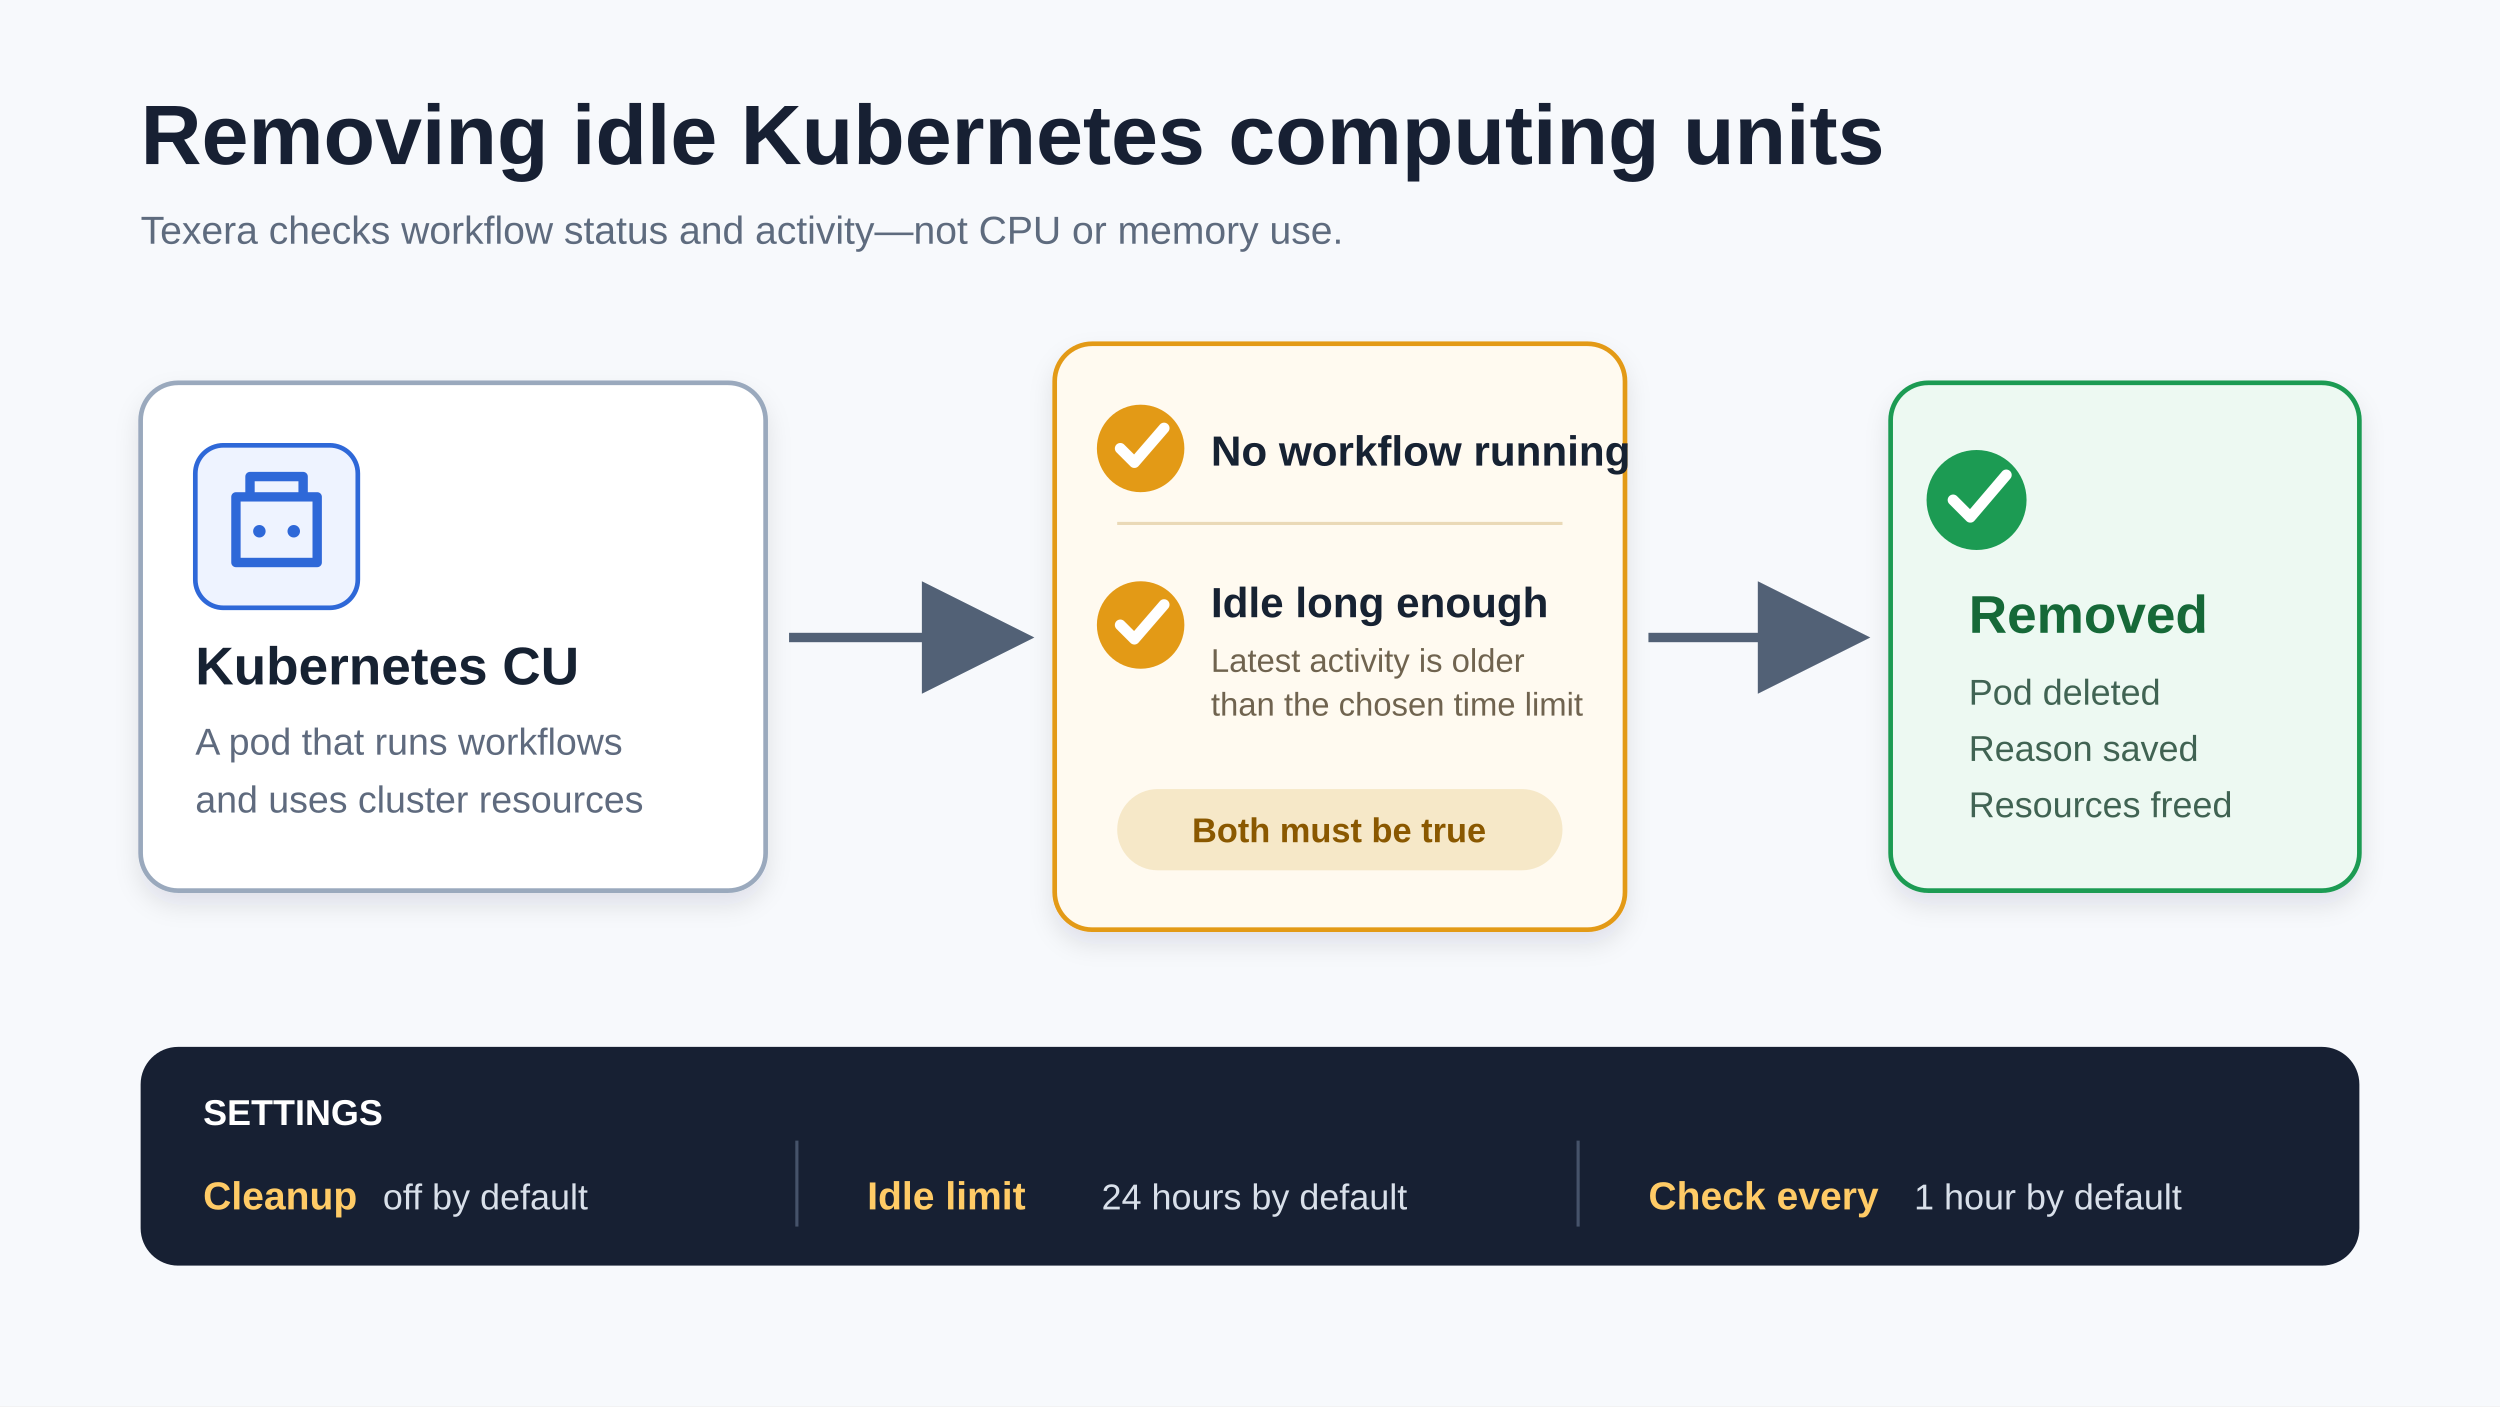
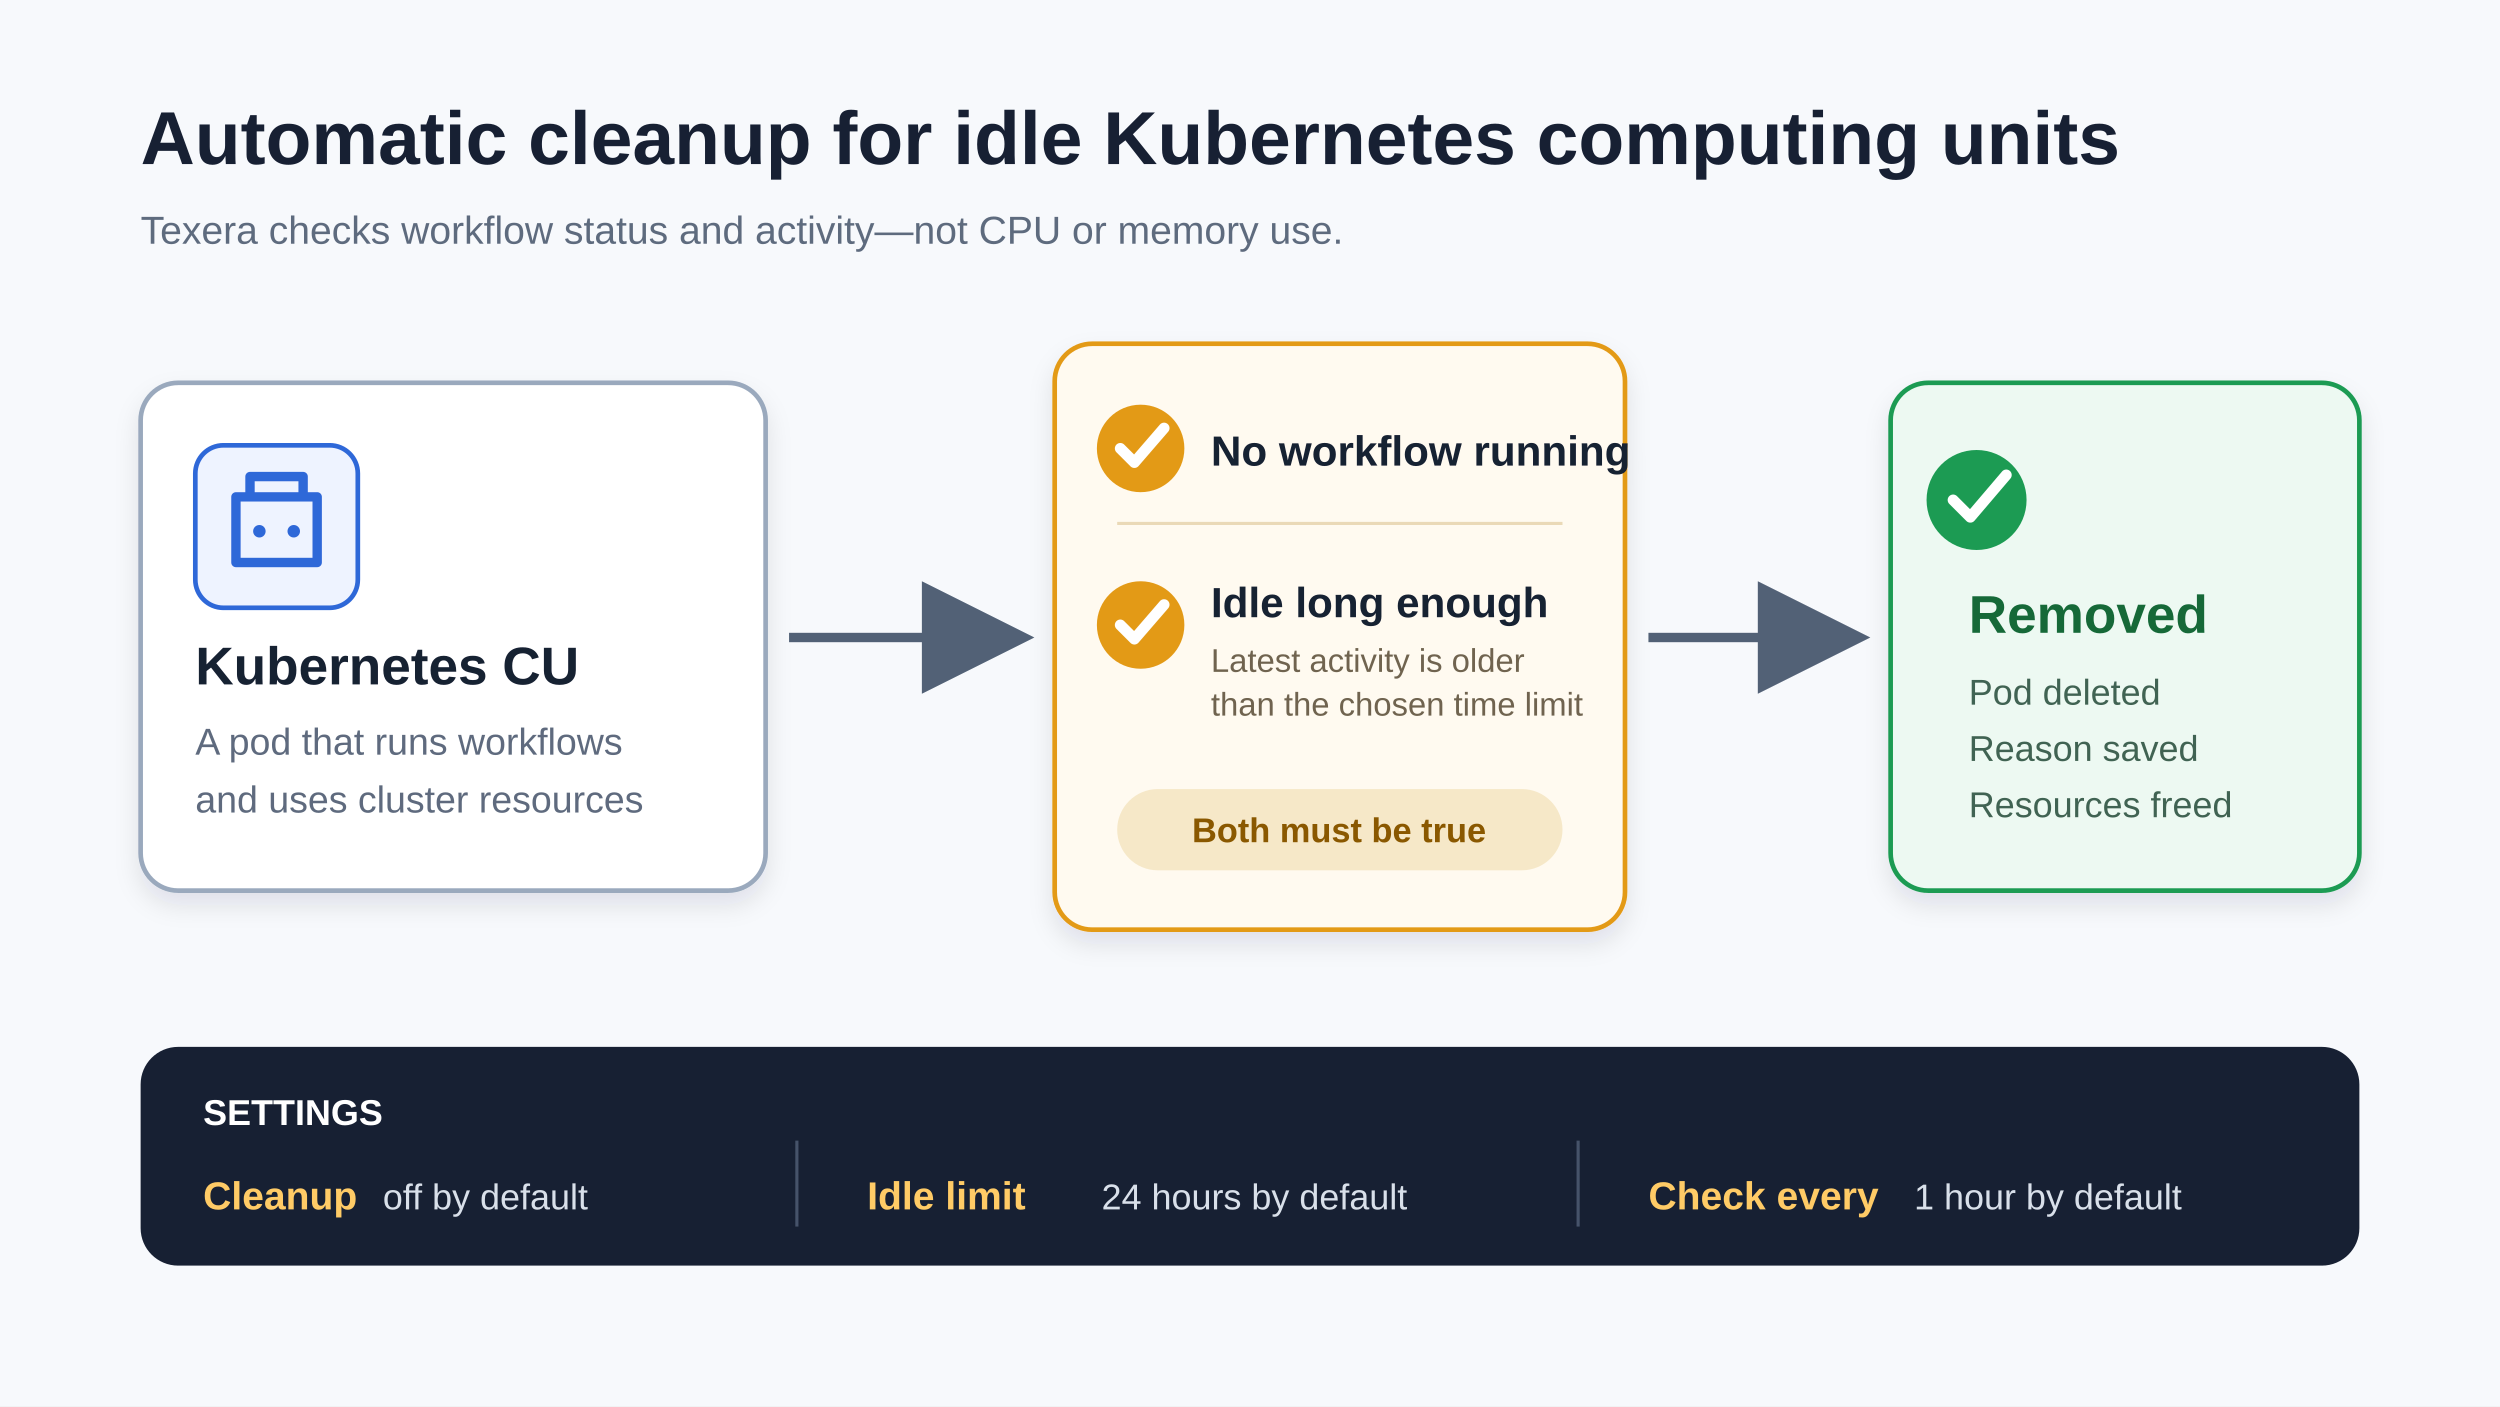
<svg xmlns="http://www.w3.org/2000/svg" viewBox="0 0 1600 900" role="img" aria-labelledby="title desc">
  <defs>
    <marker id="arrow" markerWidth="12" markerHeight="12" refX="10" refY="6" orient="auto">
      <path d="M0,0 L12,6 L0,12 Z" fill="#526176" />
    </marker>
    <filter id="shadow" x="-10%" y="-10%" width="120%" height="130%">
      <feDropShadow dx="0" dy="8" stdDeviation="8" flood-color="#132033" flood-opacity="0.10" />
    </filter>
  </defs>
  <rect width="1600" height="900" fill="#f7f9fc" />
-   <text x="90" y="105" fill="#172033" font-family="Arial, Helvetica, sans-serif" font-size="54" font-weight="700">Removing idle Kubernetes computing units</text>
+   <text x="90" y="105" fill="#172033" font-family="Arial, Helvetica, sans-serif" font-size="48" font-weight="700">Automatic cleanup for idle Kubernetes computing units</text>
  <text x="90" y="156" fill="#5e6b7e" font-family="Arial, Helvetica, sans-serif" font-size="25">Texera checks workflow status and activity—not CPU or memory use.</text>
  <g filter="url(#shadow)">
    <rect x="90" y="245" width="400" height="325" rx="24" fill="#ffffff" stroke="#9aa9bd" stroke-width="3" />
    <rect x="125" y="285" width="104" height="104" rx="18" fill="#eef3ff" stroke="#2f67d8" stroke-width="3" />
    <path d="M151 318h52v42h-52z M160 305h34v13h-34z" fill="none" stroke="#2f67d8" stroke-width="6" stroke-linejoin="round" />
    <circle cx="166" cy="340" r="4" fill="#2f67d8" />
    <circle cx="188" cy="340" r="4" fill="#2f67d8" />
    <text x="125" y="438" fill="#172033" font-family="Arial, Helvetica, sans-serif" font-size="34" font-weight="700">Kubernetes CU</text>
    <text x="125" y="483" fill="#5e6b7e" font-family="Arial, Helvetica, sans-serif" font-size="24">A pod that runs workflows</text>
    <text x="125" y="520" fill="#5e6b7e" font-family="Arial, Helvetica, sans-serif" font-size="24">and uses cluster resources</text>
  </g>
  <line x1="505" y1="408" x2="650" y2="408" stroke="#526176" stroke-width="6" marker-end="url(#arrow)" />
  <g filter="url(#shadow)">
    <rect x="675" y="220" width="365" height="375" rx="24" fill="#fffaf0" stroke="#e39a18" stroke-width="3" />
    <circle cx="730" cy="287" r="28" fill="#e39a18" />
    <path d="M717 287l9 9 19-22" fill="none" stroke="#ffffff" stroke-width="7" stroke-linecap="round" stroke-linejoin="round" />
    <text x="775" y="298" fill="#172033" font-family="Arial, Helvetica, sans-serif" font-size="27" font-weight="700">No workflow running</text>
    <line x1="715" y1="335" x2="1000" y2="335" stroke="#ead9b7" stroke-width="2" />
    <circle cx="730" cy="400" r="28" fill="#e39a18" />
    <path d="M717 400l9 9 19-22" fill="none" stroke="#ffffff" stroke-width="7" stroke-linecap="round" stroke-linejoin="round" />
    <text x="775" y="395" fill="#172033" font-family="Arial, Helvetica, sans-serif" font-size="27" font-weight="700">Idle long enough</text>
    <text x="775" y="430" fill="#6f644f" font-family="Arial, Helvetica, sans-serif" font-size="21">Latest activity is older</text>
    <text x="775" y="458" fill="#6f644f" font-family="Arial, Helvetica, sans-serif" font-size="21">than the chosen time limit</text>
    <rect x="715" y="505" width="285" height="52" rx="26" fill="#f6e8c8" />
    <text x="857" y="539" text-anchor="middle" fill="#8a5800" font-family="Arial, Helvetica, sans-serif" font-size="22" font-weight="700">Both must be true</text>
  </g>
  <line x1="1055" y1="408" x2="1185" y2="408" stroke="#526176" stroke-width="6" marker-end="url(#arrow)" />
  <g filter="url(#shadow)">
    <rect x="1210" y="245" width="300" height="325" rx="24" fill="#edf9f2" stroke="#1b9b52" stroke-width="3" />
    <circle cx="1265" cy="320" r="32" fill="#1b9b52" />
    <path d="M1250 320l11 11 23-27" fill="none" stroke="#ffffff" stroke-width="7" stroke-linecap="round" stroke-linejoin="round" />
    <text x="1260" y="405" fill="#146938" font-family="Arial, Helvetica, sans-serif" font-size="34" font-weight="700">Removed</text>
    <text x="1260" y="451" fill="#416352" font-family="Arial, Helvetica, sans-serif" font-size="23">Pod deleted</text>
    <text x="1260" y="487" fill="#416352" font-family="Arial, Helvetica, sans-serif" font-size="23">Reason saved</text>
    <text x="1260" y="523" fill="#416352" font-family="Arial, Helvetica, sans-serif" font-size="23">Resources freed</text>
  </g>
  <rect x="90" y="670" width="1420" height="140" rx="24" fill="#172033" />
  <text x="130" y="720" fill="#ffffff" font-family="Arial, Helvetica, sans-serif" font-size="23" font-weight="700">SETTINGS</text>
  <text x="130" y="774" fill="#ffcb66" font-family="Arial, Helvetica, sans-serif" font-size="25" font-weight="700">Cleanup</text>
  <text x="245" y="774" fill="#d9e0ea" font-family="Arial, Helvetica, sans-serif" font-size="23">off by default</text>
  <line x1="510" y1="730" x2="510" y2="785" stroke="#46536a" stroke-width="2" />
  <text x="555" y="774" fill="#ffcb66" font-family="Arial, Helvetica, sans-serif" font-size="25" font-weight="700">Idle limit</text>
  <text x="705" y="774" fill="#d9e0ea" font-family="Arial, Helvetica, sans-serif" font-size="23">24 hours by default</text>
  <line x1="1010" y1="730" x2="1010" y2="785" stroke="#46536a" stroke-width="2" />
  <text x="1055" y="774" fill="#ffcb66" font-family="Arial, Helvetica, sans-serif" font-size="25" font-weight="700">Check every</text>
  <text x="1225" y="774" fill="#d9e0ea" font-family="Arial, Helvetica, sans-serif" font-size="23">1 hour by default</text>
</svg>
